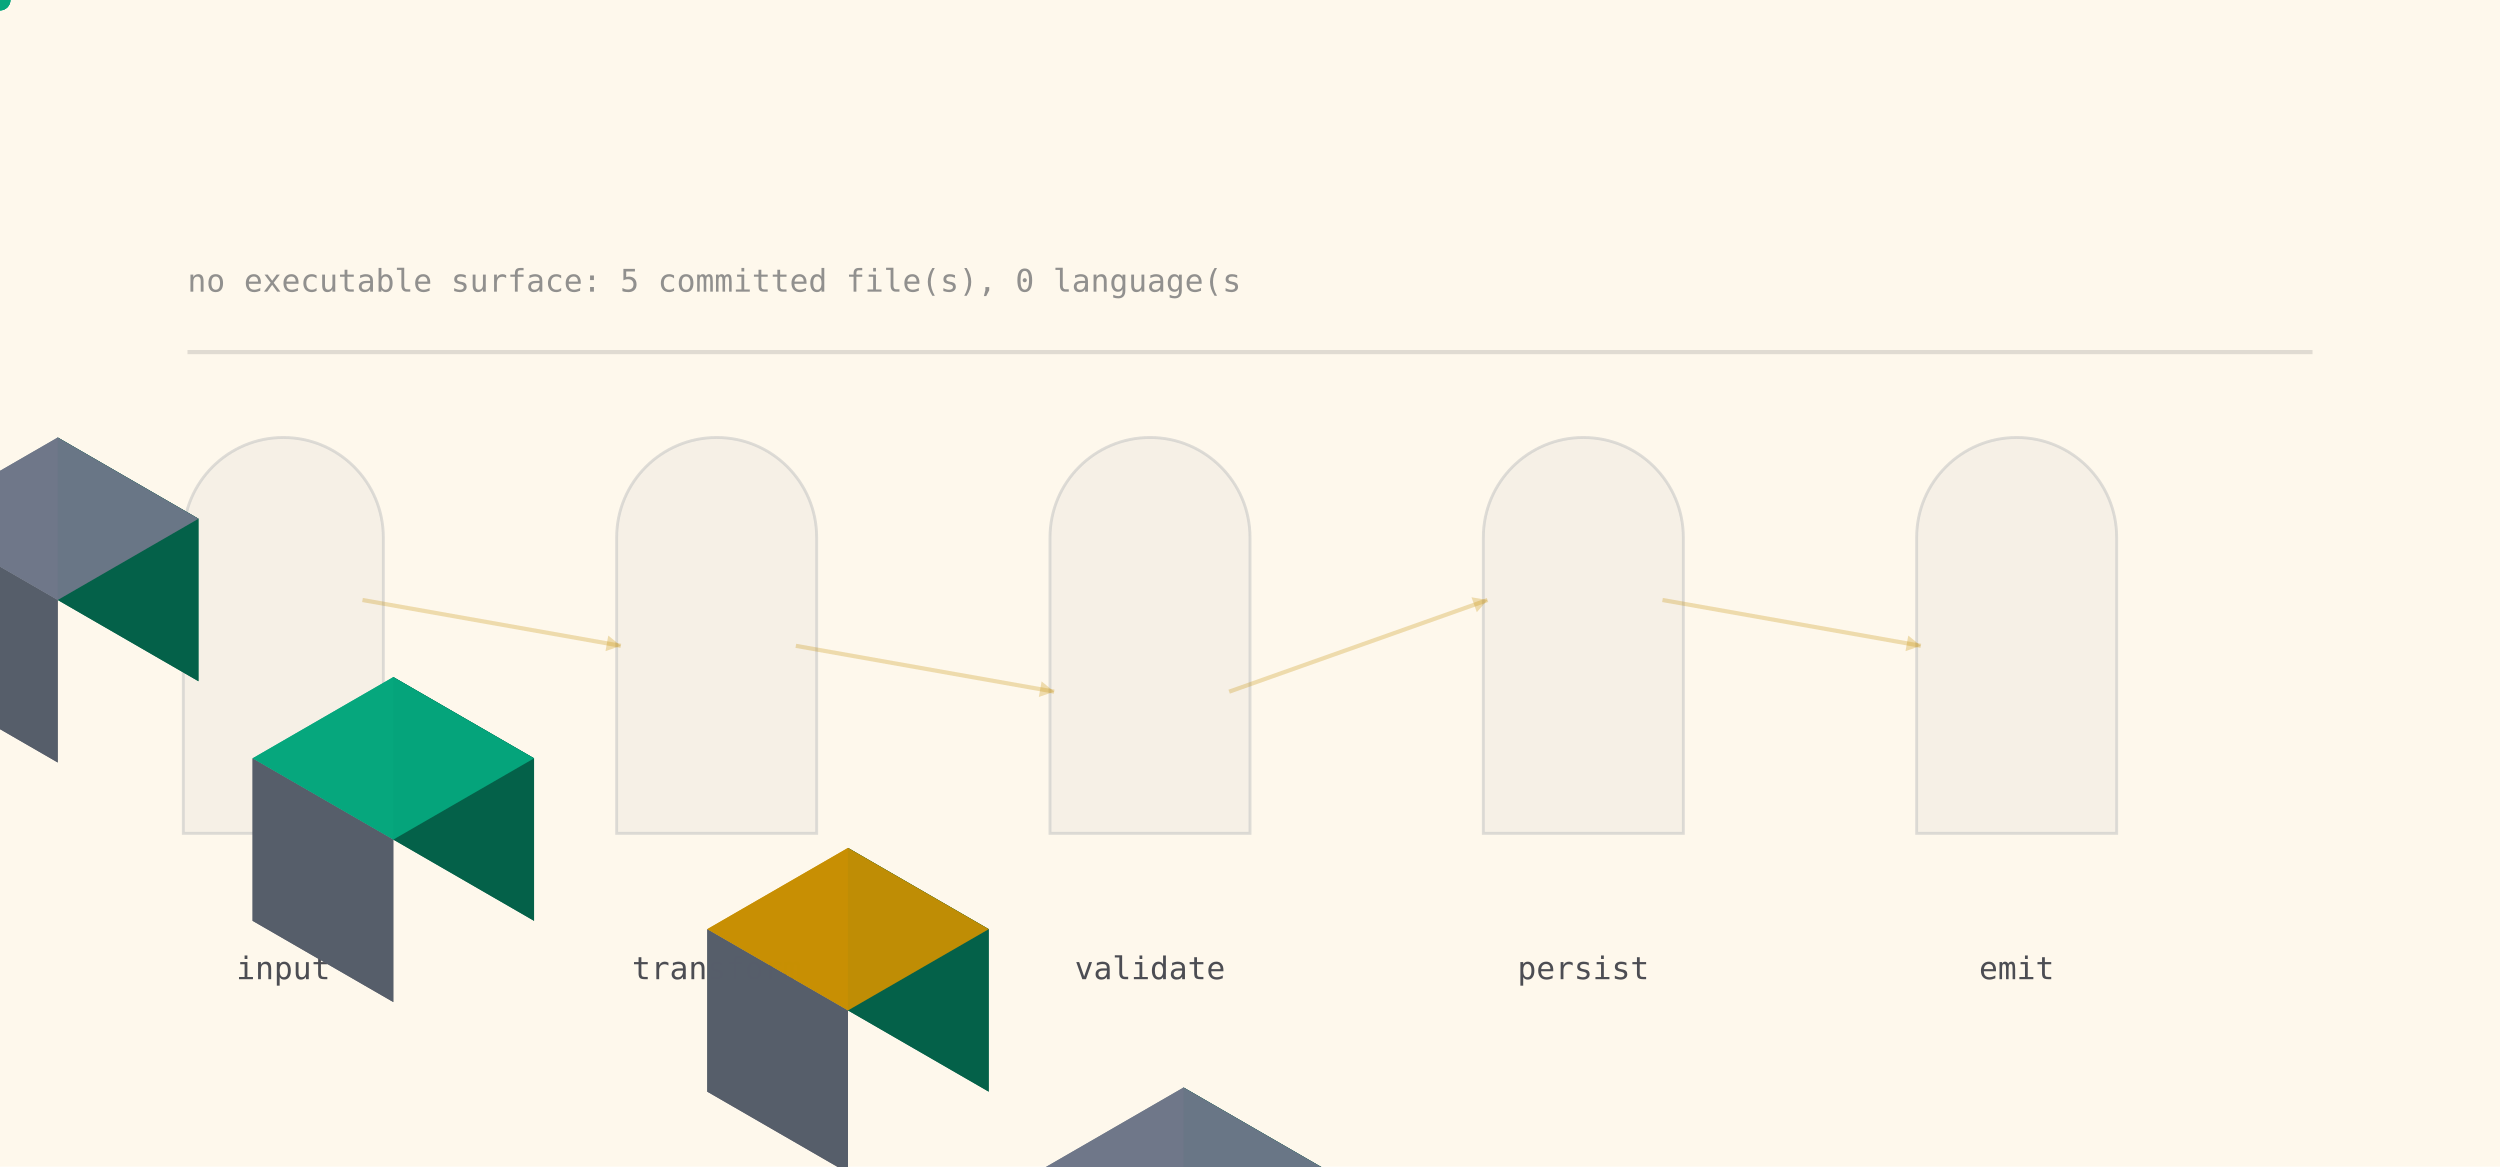
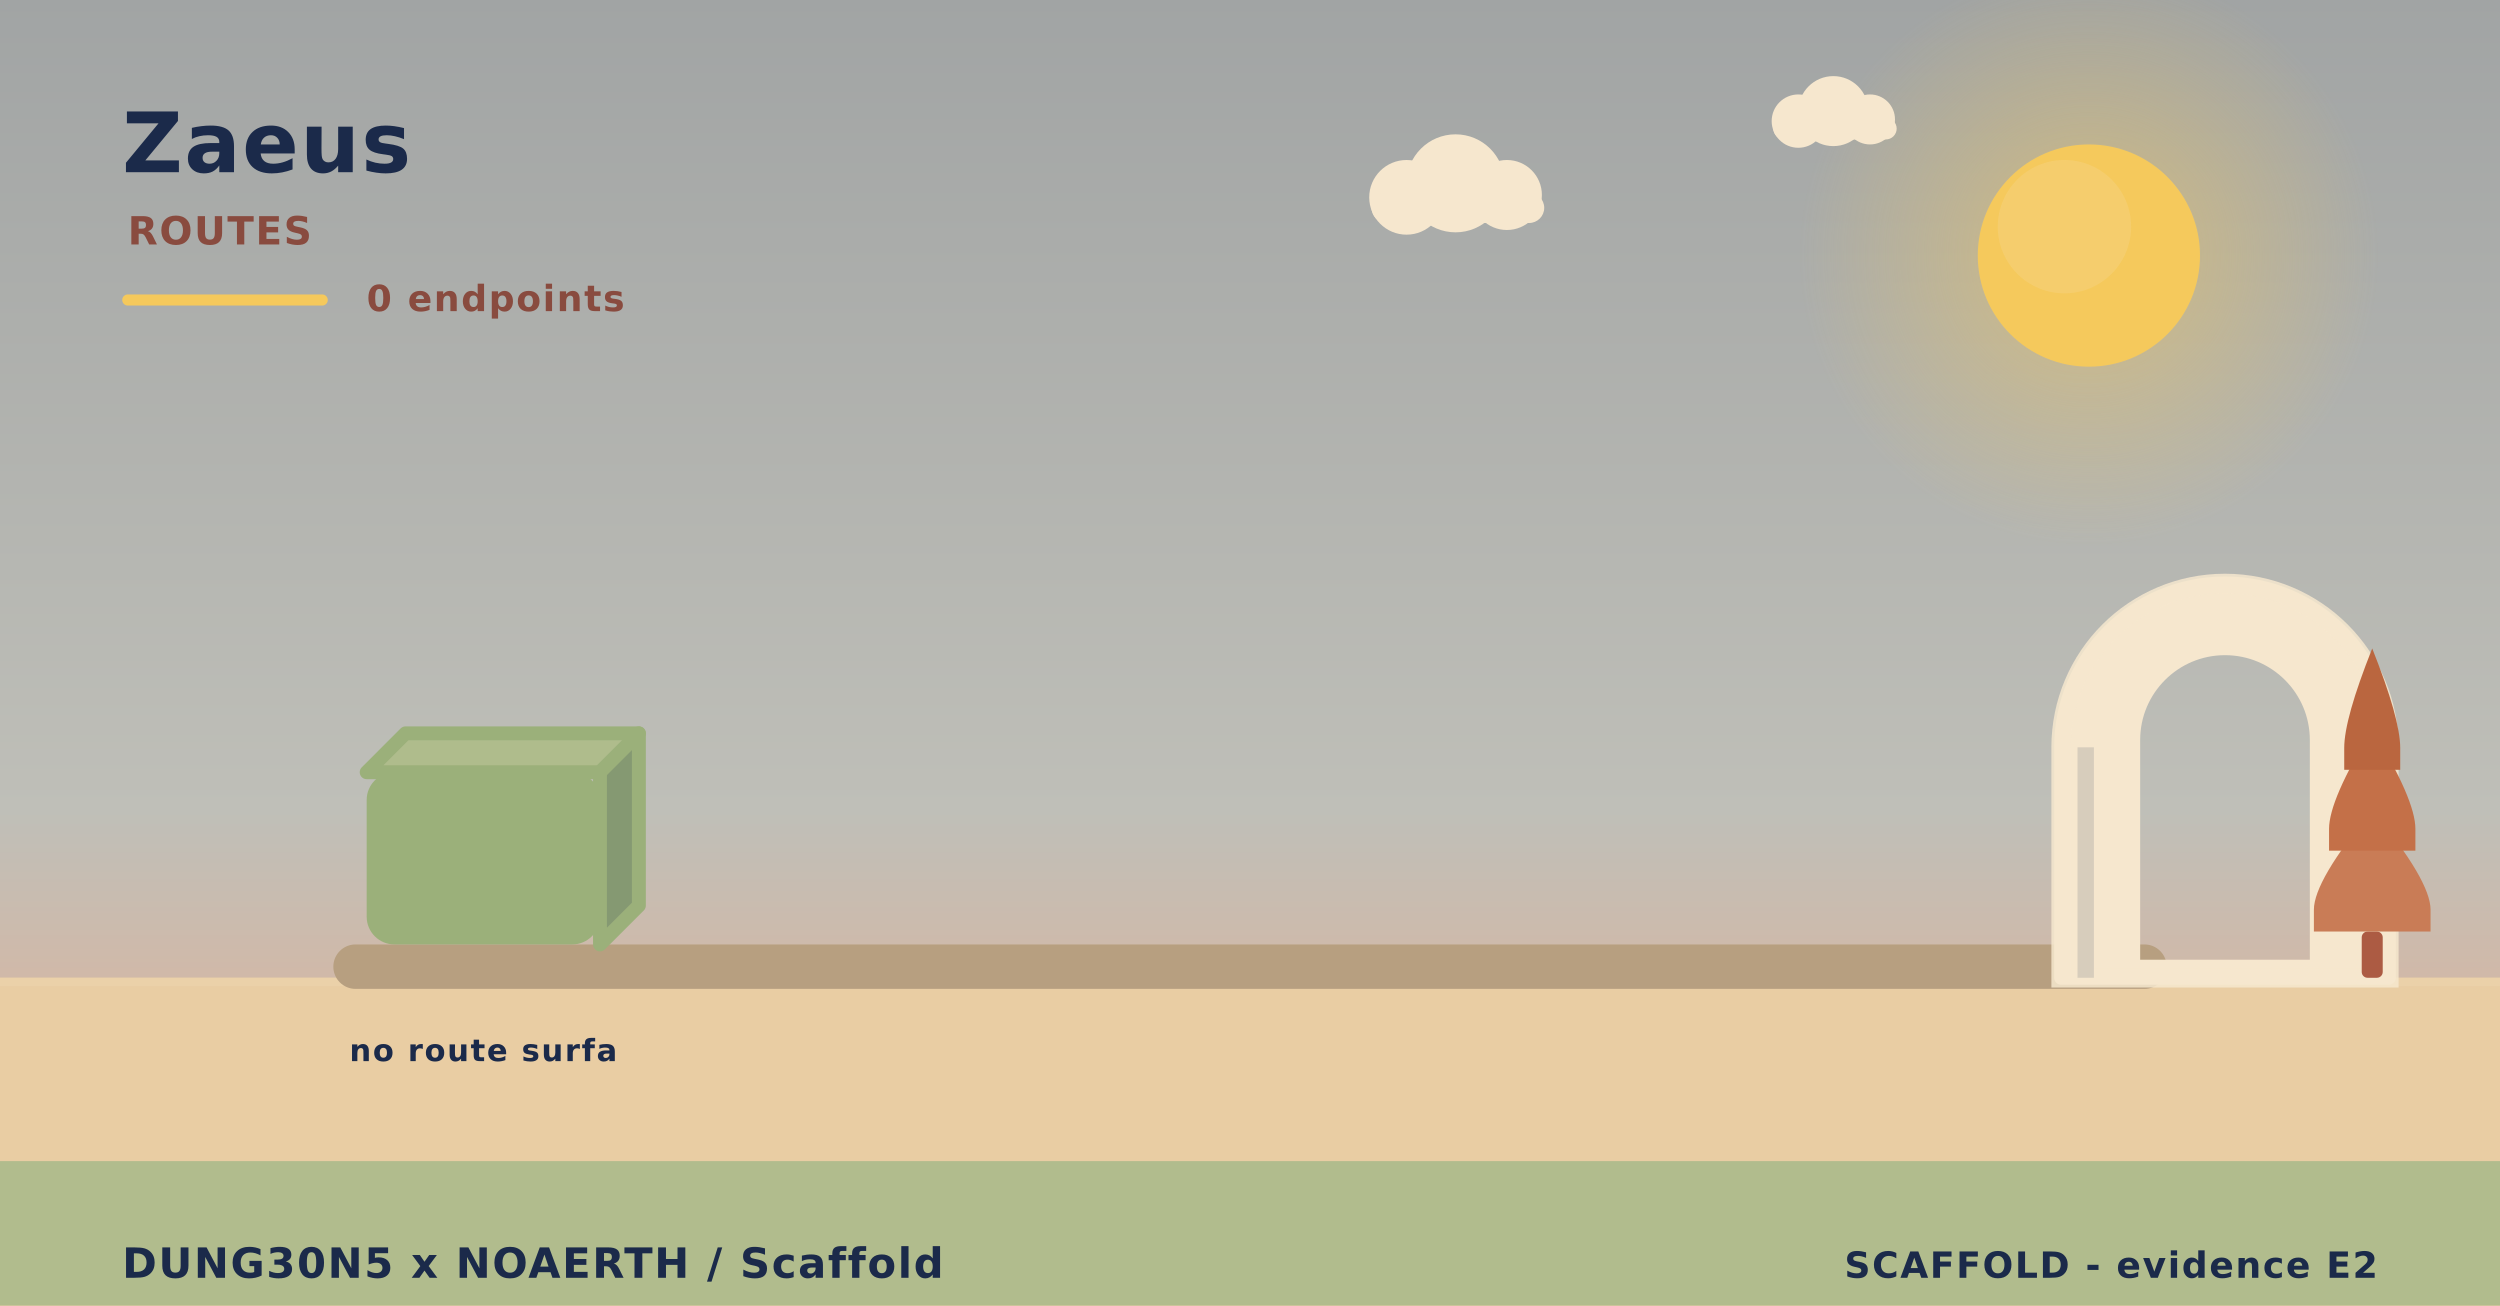
- <svg xmlns="http://www.w3.org/2000/svg" viewBox="0 0 1200 560" width="1200" height="560" role="img" aria-label="Zaeus data flow">
-   <rect width="1200" height="560" fill="#fef8ec" />
-   <defs>
-     <linearGradient id="gf" x1="0" y1="0" x2="1" y2="1">
-       <stop offset="0%" stop-color="#c78f02" />
-       <stop offset="100%" stop-color="#6e7788" />
-     </linearGradient>
-   </defs>
-   <path d="M88.00,400.00 L88.00,258.00 A48.00,48.00 0 0 1 184.00,258.00 L184.00,400.00 Z" fill="rgba(110,119,136,0.100)" opacity="0.55" stroke="rgba(110,119,136,0.400)" stroke-width="1.4" />
-   <polygon points="-133.37,173.00 -65.82,212.00 -65.82,134.00 -133.37,95.00" fill="#036148" opacity="0.95" />
-   <polygon points="-200.92,212.00 -133.37,251.00 -133.37,173.00 -200.92,134.00" fill="#565d6a" opacity="0.95" />
-   <polygon points="-133.37,95.00 -65.82,134.00 -133.37,173.00 -200.92,134.00" fill="#c78f02" opacity="0.95" />
+ <svg xmlns="http://www.w3.org/2000/svg" width="900" height="470" viewBox="0 0 900 470" role="img" aria-label="Zaeus - how data moves">
+   <linearGradient id="skyd" x1="0" y1="0" x2="0" y2="1">
+     <stop offset="0" stop-color="#a1a4a4" />
+     <stop offset="0.62" stop-color="#bfbfb8" />
+     <stop offset="1" stop-color="#f3ad8a" />
+   </linearGradient>
+   <rect width="900" height="470" fill="url(#skyd)" />
+   <radialGradient id="sund">
+     <stop offset="0.35" stop-color="#f5c95c" stop-opacity="0.34" />
+     <stop offset="1" stop-color="#f5c95c" stop-opacity="0" />
+   </radialGradient>
+   <circle cx="752" cy="92" r="104" fill="url(#sund)" />
+   <circle cx="752" cy="92" r="40" fill="#f5c95c" />
+   <circle cx="743.2" cy="81.6" r="24" fill="#f5d27e" opacity="0.5" />
  <g>
-     <polygon points="-133.37,173.00 -65.82,212.00 -65.82,134.00 -133.37,95.00" fill="#036148" opacity="0.95" />
-     <polygon points="-200.92,212.00 -133.37,251.00 -133.37,173.00 -200.92,134.00" fill="#565d6a" opacity="0.95" />
-     <polygon points="-133.37,95.00 -65.82,134.00 -133.37,173.00 -200.92,134.00" fill="#c78f02" opacity="0.95" />
-     <animate attributeName="opacity" values="0.25;1.0;0.25" dur="4.917s" begin="0.0s" repeatCount="indefinite" />
+     <circle cx="524" cy="66" r="17.64" fill="#f6e7ce" />
+     <circle cx="506.36" cy="71.04" r="13.44" fill="#f6e7ce" />
+     <circle cx="542.48" cy="70.2" r="12.6" fill="#f6e7ce" />
+     <rect x="493.76" y="69.36" width="62.16" height="10.92" rx="5.46" fill="#f6e7ce" />
+     <animateTransform attributeName="transform" type="translate" values="0 0;24 0;0 0" dur="36s" begin="0s" repeatCount="indefinite" />
  </g>
-   <text x="136" y="470" font-family="ui-monospace,Menlo,monospace" font-size="15" fill="rgba(37,40,49,0.820)" text-anchor="middle">input</text>
-   <path d="M296.00,400.00 L296.00,258.00 A48.00,48.00 0 0 1 392.00,258.00 L392.00,400.00 Z" fill="rgba(110,119,136,0.100)" opacity="0.55" stroke="rgba(110,119,136,0.400)" stroke-width="1.4" />
-   <polygon points="27.71,288.00 95.26,327.00 95.26,249.00 27.71,210.00" fill="#036148" opacity="0.95" />
-   <polygon points="-39.84,327.00 27.71,366.00 27.71,288.00 -39.84,249.00" fill="#565d6a" opacity="0.95" />
-   <polygon points="27.71,210.00 95.26,249.00 27.71,288.00 -39.84,249.00" fill="#6e7788" opacity="0.95" />
  <g>
-     <polygon points="27.71,288.00 95.26,327.00 95.26,249.00 27.71,210.00" fill="#036148" opacity="0.95" />
-     <polygon points="-39.84,327.00 27.71,366.00 27.71,288.00 -39.84,249.00" fill="#565d6a" opacity="0.95" />
-     <polygon points="27.71,210.00 95.26,249.00 27.71,288.00 -39.84,249.00" fill="#6e7788" opacity="0.95" />
-     <animate attributeName="opacity" values="0.25;1.0;0.25" dur="4.917s" begin="0.4s" repeatCount="indefinite" />
+     <circle cx="660" cy="40" r="12.6" fill="#f6e7ce" />
+     <circle cx="647.4" cy="43.6" r="9.6" fill="#f6e7ce" />
+     <circle cx="673.2" cy="43" r="9" fill="#f6e7ce" />
+     <rect x="638.4" y="42.4" width="44.4" height="7.8" rx="3.9" fill="#f6e7ce" />
+     <animateTransform attributeName="transform" type="translate" values="0 0;-18 0;0 0" dur="46s" begin="3s" repeatCount="indefinite" />
  </g>
-   <text x="344" y="470" font-family="ui-monospace,Menlo,monospace" font-size="15" fill="rgba(37,40,49,0.820)" text-anchor="middle">transform</text>
-   <line x1="174.00" y1="288.00" x2="298.00" y2="310.00" stroke="rgba(199,143,2,0.500)" stroke-width="2.00" opacity="0.55" />
-   <polygon points="298.00,310.00 291.97,305.07 290.64,312.55" fill="rgba(199,143,2,0.500)" opacity="0.55" />
-   <g opacity="0.9">
-     <circle cx="0.00" cy="0.00" r="5.00" fill="#05a77d" opacity="1.00" />
-     <animateTransform attributeName="transform" type="translate" values="174.00,288.00 298.00,310.00" dur="3.933s" begin="0.0s" repeatCount="indefinite" />
-     <animateTransform attributeName="transform" type="translate" values="298.00,310.00 174.00,288.00" dur="3.933s" begin="1.967s" repeatCount="indefinite" />
+   <rect x="0" y="352" width="900" height="118" fill="#e9cda3" />
+   <rect x="0" y="352" width="900" height="3" fill="#ebd1a9" />
+   <text x="44" y="62" font-family="Verdana,DejaVu Sans,sans-serif" font-size="30" font-weight="700" letter-spacing="0.6" fill="#1b2a4a" text-anchor="start">Zaeus</text>
+   <text x="46" y="88" font-family="Verdana,DejaVu Sans,sans-serif" font-size="14" font-weight="700" letter-spacing="0.6" fill="#894b3f" text-anchor="start">ROUTES</text>
+   <rect x="44" y="106" width="74" height="4" rx="2" fill="#f5c95c" />
+   <text x="132" y="112" font-family="Verdana,DejaVu Sans,sans-serif" font-size="13" font-weight="700" letter-spacing="0.6" fill="#894b3f" text-anchor="start">0 endpoints</text>
+   <rect x="120" y="340" width="660" height="16" rx="8" fill="#b79f80" />
+   <g>
+     <path d="M132,278 L216,278 L230,264 L146,264 Z" fill="#afbc8c" stroke="#9bb07a" stroke-width="5" stroke-linejoin="round" />
+     <path d="M216,278 L230,264 L230,326 L216,340 Z" fill="#859972" stroke="#9bb07a" stroke-width="5" stroke-linejoin="round" />
+     <rect x="132" y="278" width="84" height="62" rx="10" fill="#9bb07a" />
+     <animateTransform attributeName="transform" type="translate" values="0 10;0 0" dur="0.8s" begin="0s" fill="freeze" />
  </g>
-   <path d="M504.00,400.00 L504.00,258.00 A48.00,48.00 0 0 1 600.00,258.00 L600.00,400.00 Z" fill="rgba(110,119,136,0.100)" opacity="0.55" stroke="rgba(110,119,136,0.400)" stroke-width="1.4" />
-   <polygon points="188.79,403.00 256.34,442.00 256.34,364.00 188.79,325.00" fill="#036148" opacity="0.95" />
-   <polygon points="121.24,442.00 188.79,481.00 188.79,403.00 121.24,364.00" fill="#565d6a" opacity="0.95" />
-   <polygon points="188.79,325.00 256.34,364.00 188.79,403.00 121.24,364.00" fill="#05a77d" opacity="0.95" />
-   <g>
-     <polygon points="188.79,403.00 256.34,442.00 256.34,364.00 188.79,325.00" fill="#036148" opacity="0.95" />
-     <polygon points="121.24,442.00 188.79,481.00 188.79,403.00 121.24,364.00" fill="#565d6a" opacity="0.95" />
-     <polygon points="188.79,325.00 256.34,364.00 188.79,403.00 121.24,364.00" fill="#05a77d" opacity="0.95" />
-     <animate attributeName="opacity" values="0.25;1.0;0.25" dur="4.917s" begin="0.8s" repeatCount="indefinite" />
-   </g>
-   <text x="552" y="470" font-family="ui-monospace,Menlo,monospace" font-size="15" fill="rgba(37,40,49,0.820)" text-anchor="middle">validate</text>
-   <line x1="382.00" y1="310.00" x2="506.00" y2="332.00" stroke="rgba(199,143,2,0.500)" stroke-width="2.00" opacity="0.55" />
-   <polygon points="506.00,332.00 499.97,327.07 498.64,334.55" fill="rgba(199,143,2,0.500)" opacity="0.55" />
-   <g opacity="0.9">
-     <circle cx="0.00" cy="0.00" r="5.00" fill="#05a77d" opacity="1.00" />
-     <animateTransform attributeName="transform" type="translate" values="382.00,310.00 506.00,332.00" dur="3.933s" begin="0.45s" repeatCount="indefinite" />
-     <animateTransform attributeName="transform" type="translate" values="506.00,332.00 382.00,310.00" dur="3.933s" begin="2.417s" repeatCount="indefinite" />
-   </g>
-   <path d="M712.00,400.00 L712.00,258.00 A48.00,48.00 0 0 1 808.00,258.00 L808.00,400.00 Z" fill="rgba(110,119,136,0.100)" opacity="0.55" stroke="rgba(110,119,136,0.400)" stroke-width="1.4" />
-   <polygon points="407.03,485.00 474.58,524.00 474.58,446.00 407.03,407.00" fill="#036148" opacity="0.95" />
-   <polygon points="339.48,524.00 407.03,563.00 407.03,485.00 339.48,446.00" fill="#565d6a" opacity="0.95" />
-   <polygon points="407.03,407.00 474.58,446.00 407.03,485.00 339.48,446.00" fill="#c78f02" opacity="0.95" />
-   <g>
-     <polygon points="407.03,485.00 474.58,524.00 474.58,446.00 407.03,407.00" fill="#036148" opacity="0.95" />
-     <polygon points="339.48,524.00 407.03,563.00 407.03,485.00 339.48,446.00" fill="#565d6a" opacity="0.95" />
-     <polygon points="407.03,407.00 474.58,446.00 407.03,485.00 339.48,446.00" fill="#c78f02" opacity="0.95" />
-     <animate attributeName="opacity" values="0.25;1.0;0.25" dur="4.917s" begin="1.2s" repeatCount="indefinite" />
-   </g>
-   <text x="760" y="470" font-family="ui-monospace,Menlo,monospace" font-size="15" fill="rgba(37,40,49,0.820)" text-anchor="middle">persist</text>
-   <line x1="590.00" y1="332.00" x2="714.00" y2="288.00" stroke="rgba(199,143,2,0.500)" stroke-width="2.00" opacity="0.55" />
-   <polygon points="714.00,288.00 706.32,286.69 708.86,293.86" fill="rgba(199,143,2,0.500)" opacity="0.55" />
-   <g opacity="0.9">
-     <circle cx="0.00" cy="0.00" r="5.00" fill="#05a77d" opacity="1.00" />
-     <animateTransform attributeName="transform" type="translate" values="590.00,332.00 714.00,288.00" dur="3.933s" begin="0.9s" repeatCount="indefinite" />
-     <animateTransform attributeName="transform" type="translate" values="714.00,288.00 590.00,332.00" dur="3.933s" begin="2.867s" repeatCount="indefinite" />
-   </g>
-   <path d="M920.00,400.00 L920.00,258.00 A48.00,48.00 0 0 1 1016.00,258.00 L1016.00,400.00 Z" fill="rgba(110,119,136,0.100)" opacity="0.55" stroke="rgba(110,119,136,0.400)" stroke-width="1.4" />
-   <polygon points="568.11,600.00 635.66,639.00 635.66,561.00 568.11,522.00" fill="#036148" opacity="0.95" />
-   <polygon points="500.56,639.00 568.11,678.00 568.11,600.00 500.56,561.00" fill="#565d6a" opacity="0.95" />
-   <polygon points="568.11,522.00 635.66,561.00 568.11,600.00 500.56,561.00" fill="#6e7788" opacity="0.95" />
-   <g>
-     <polygon points="568.11,600.00 635.66,639.00 635.66,561.00 568.11,522.00" fill="#036148" opacity="0.95" />
-     <polygon points="500.56,639.00 568.11,678.00 568.11,600.00 500.56,561.00" fill="#565d6a" opacity="0.95" />
-     <polygon points="568.11,522.00 635.66,561.00 568.11,600.00 500.56,561.00" fill="#6e7788" opacity="0.95" />
-     <animate attributeName="opacity" values="0.25;1.0;0.25" dur="4.917s" begin="1.6s" repeatCount="indefinite" />
-   </g>
-   <text x="968" y="470" font-family="ui-monospace,Menlo,monospace" font-size="15" fill="rgba(37,40,49,0.820)" text-anchor="middle">emit</text>
-   <line x1="798.00" y1="288.00" x2="922.00" y2="310.00" stroke="rgba(199,143,2,0.500)" stroke-width="2.00" opacity="0.55" />
-   <polygon points="922.00,310.00 915.97,305.07 914.64,312.55" fill="rgba(199,143,2,0.500)" opacity="0.55" />
-   <g opacity="0.9">
-     <circle cx="0.00" cy="0.00" r="5.00" fill="#05a77d" opacity="1.00" />
-     <animateTransform attributeName="transform" type="translate" values="798.00,288.00 922.00,310.00" dur="3.933s" begin="1.35s" repeatCount="indefinite" />
-     <animateTransform attributeName="transform" type="translate" values="922.00,310.00 798.00,288.00" dur="3.933s" begin="3.317s" repeatCount="indefinite" />
-   </g>
-   <rect x="90.00" y="168.00" width="1020.00" height="2.00" rx="0.00" fill="rgba(37,40,49,0.140)" opacity="1.00" />
-   <text x="90" y="140" font-family="ui-monospace,Menlo,monospace" font-size="15" fill="rgba(37,40,49,0.500)">no executable surface: 5 committed file(s), 0 language(s</text>
+   <text x="174" y="382" font-family="Verdana,DejaVu Sans,sans-serif" font-size="11" font-weight="700" letter-spacing="0.6" fill="#1b2a4a" text-anchor="middle">no route surfa</text>
+   <path d="M742,352 L742,269.04 A59,59 0 0 1 860,269.04 L860,352 Z M767.96,348 L767.96,266.4 A33.04,33.04 0 0 1 834.04,266.4 L834.04,348 Z" fill="#f6e7ce" fill-rule="evenodd" stroke="#f6e7ce" stroke-width="5" stroke-linejoin="round" />
+   <path d="M742,352 L742,269.04 A59,59 0 0 1 860,269.04 L860,352 Z" fill="none" stroke="#f6e7ce" stroke-width="7" stroke-linecap="round" opacity="0.85" />
+   <rect x="747.9" y="269.04" width="5.9" height="82.96" fill="#d7cdbc" />
+   <rect x="850.22" y="335.36" width="7.56" height="16.64" rx="2.1" fill="#ac5b43" />
+   <path d="M854,291.68 Q833,317.01 833,327.5 Q833,335.36 833,335.36 L875,335.36 Q875,335.36 875,327.5 Q875,317.01 854,291.68 Z" fill="#c97c56" />
+   <path d="M854,262.56 Q838.46,287.89 838.46,298.38 Q838.46,306.24 838.46,306.24 L869.54,306.24 Q869.54,306.24 869.54,298.38 Q869.54,287.89 854,262.56 Z" fill="#c47048" />
+   <path d="M854,233.44 Q843.92,258.77 843.92,269.26 Q843.92,277.12 843.92,277.12 L864.08,277.12 Q864.08,277.12 864.08,269.26 Q864.08,258.77 854,233.44 Z" fill="#ba663f" />
+   <rect x="0" y="418" width="900" height="52" rx="0" fill="#adbb8b" opacity="0.94" />
+   <text x="44" y="460" font-family="Verdana,DejaVu Sans,sans-serif" font-size="15" font-weight="700" letter-spacing="0.6" fill="#1b2a4a" text-anchor="start">DUNG30N5 x NOAERTH  /  Scaffold</text>
+   <text x="856" y="460" font-family="Verdana,DejaVu Sans,sans-serif" font-size="13" font-weight="700" letter-spacing="0.6" fill="#1b2a4a" text-anchor="end">SCAFFOLD  -  evidence E2</text>
</svg>
